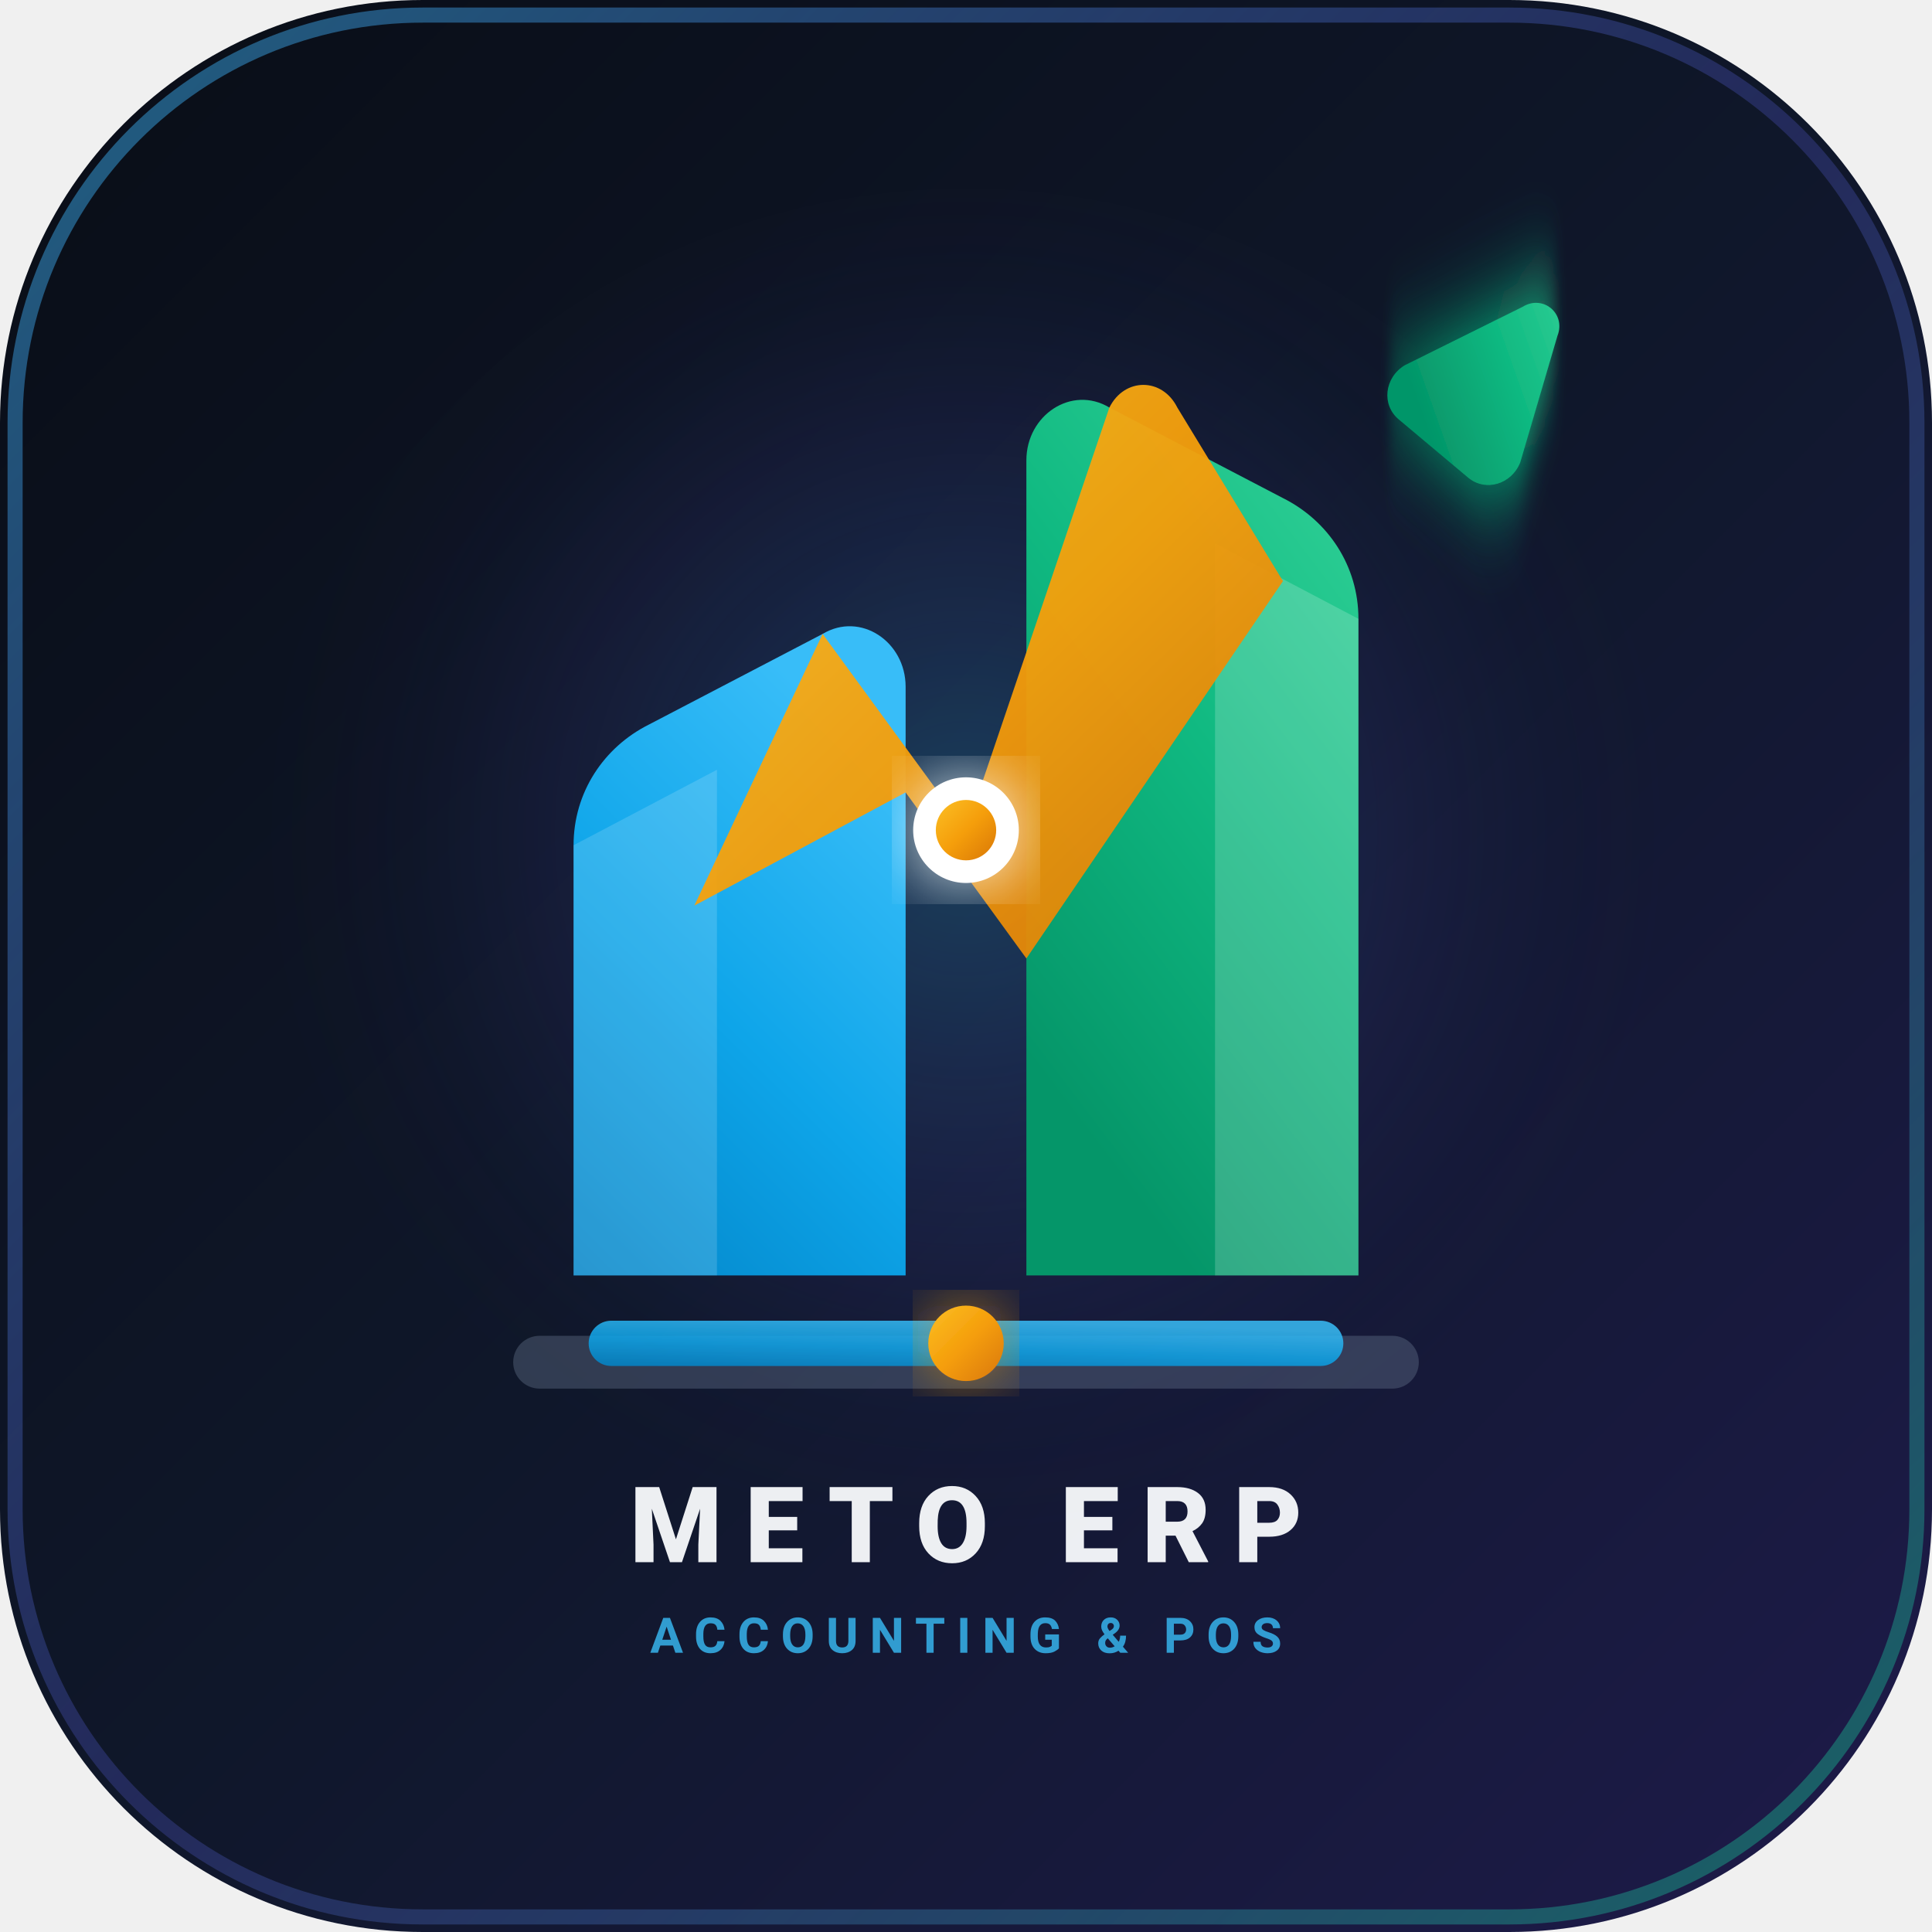
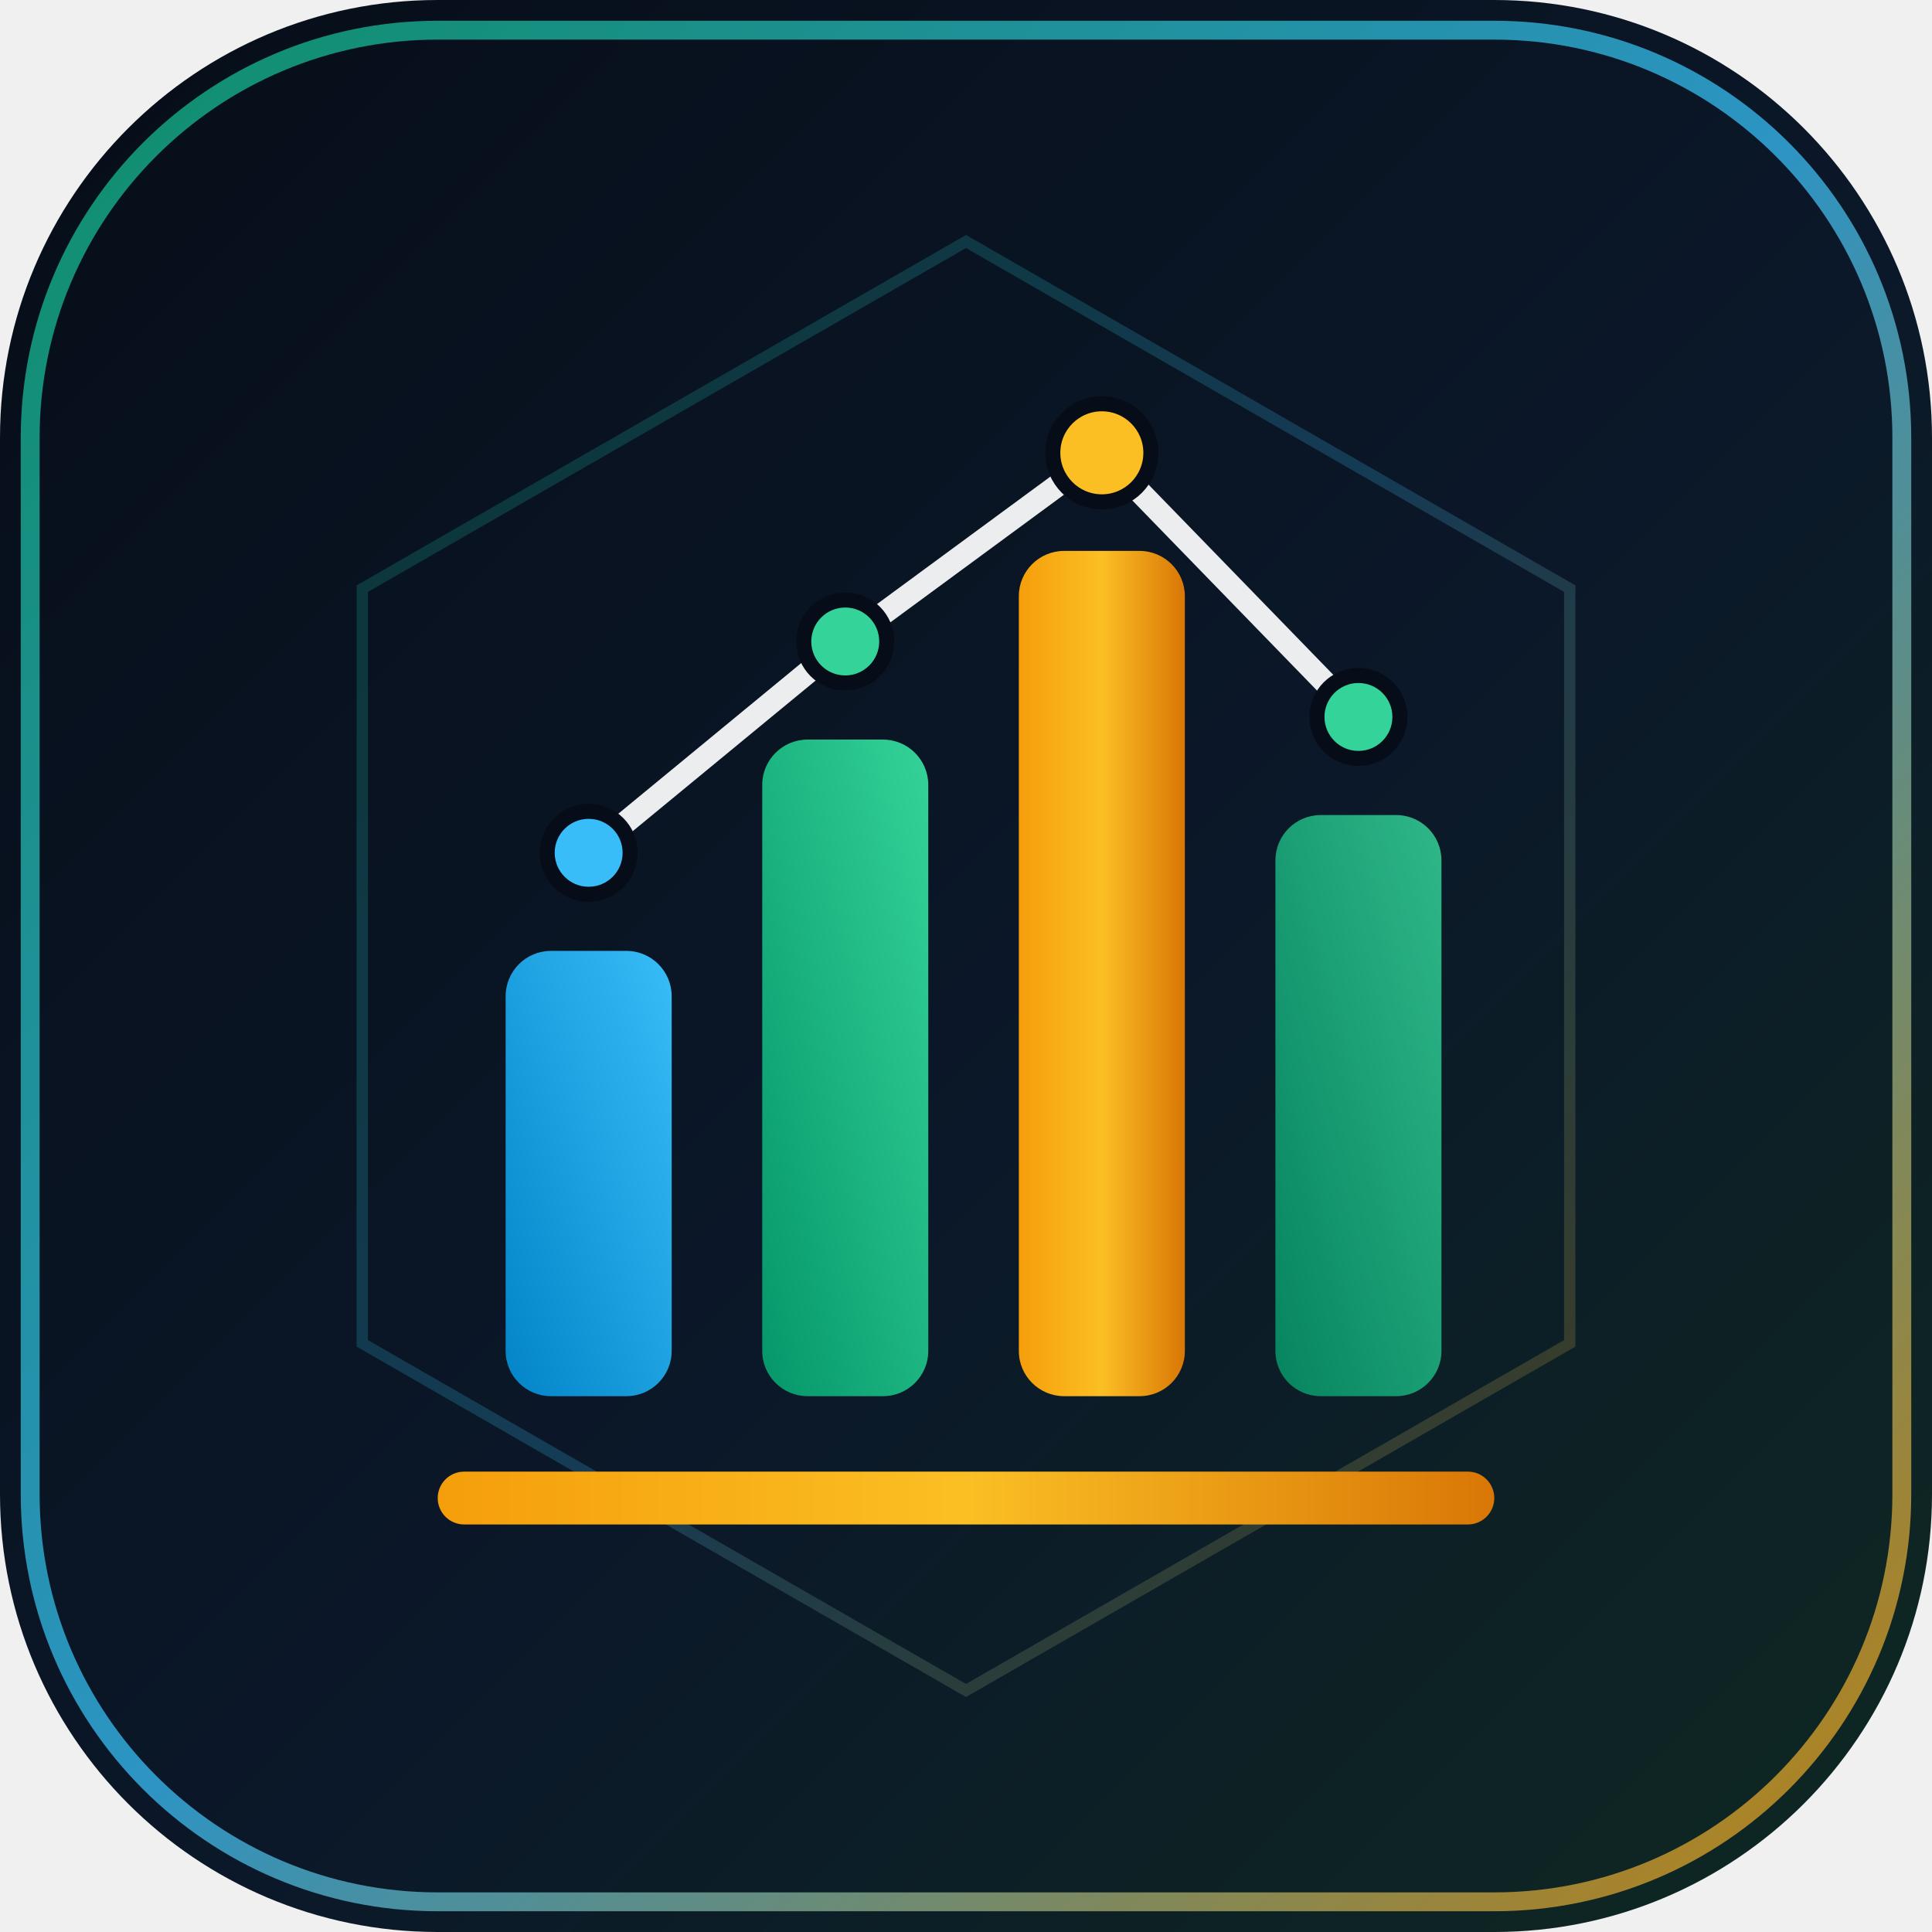
<svg xmlns="http://www.w3.org/2000/svg" viewBox="0 0 512 512" width="512" height="512">
  <defs>
    <linearGradient id="bgGrad" x1="0%" y1="0%" x2="100%" y2="100%">
-       <stop offset="0%" stop-color="#090d16" />
-       <stop offset="50%" stop-color="#0f172a" />
-       <stop offset="100%" stop-color="#1e1b4b" />
+       <stop offset="0%" stop-color="#060d18" />
+       <stop offset="55%" stop-color="#0b1829" />
+       <stop offset="100%" stop-color="#0f2922" />
    </linearGradient>
-     <linearGradient id="borderGrad" x1="0%" y1="0%" x2="100%" y2="100%">
-       <stop offset="0%" stop-color="#38bdf8" stop-opacity="0.8" />
-       <stop offset="50%" stop-color="#6366f1" stop-opacity="0.4" />
-       <stop offset="100%" stop-color="#10b981" stop-opacity="0.8" />
+     <linearGradient id="ringGrad" x1="0%" y1="0%" x2="100%" y2="100%">
+       <stop offset="0%" stop-color="#10b981" />
+       <stop offset="50%" stop-color="#38bdf8" />
+       <stop offset="100%" stop-color="#f59e0b" />
    </linearGradient>
-     <linearGradient id="cyanPillar" x1="0%" y1="100%" x2="50%" y2="0%">
+     <linearGradient id="goldBar" x1="0%" y1="0%" x2="100%" y2="0%">
+       <stop offset="0%" stop-color="#f59e0b" />
+       <stop offset="50%" stop-color="#fbbf24" />
+       <stop offset="100%" stop-color="#d97706" />
+     </linearGradient>
+     <linearGradient id="emeraldGrad" x1="0%" y1="100%" x2="100%" y2="0%">
+       <stop offset="0%" stop-color="#059669" />
+       <stop offset="100%" stop-color="#34d399" />
+     </linearGradient>
+     <linearGradient id="skyGrad" x1="0%" y1="100%" x2="100%" y2="0%">
      <stop offset="0%" stop-color="#0284c7" />
-       <stop offset="50%" stop-color="#0ea5e9" />
      <stop offset="100%" stop-color="#38bdf8" />
    </linearGradient>
-     <linearGradient id="emeraldPillar" x1="50%" y1="100%" x2="100%" y2="0%">
-       <stop offset="0%" stop-color="#059669" />
-       <stop offset="50%" stop-color="#10b981" />
-       <stop offset="100%" stop-color="#34d399" />
-     </linearGradient>
-     <linearGradient id="goldGrad" x1="0%" y1="0%" x2="100%" y2="100%">
-       <stop offset="0%" stop-color="#fbbf24" />
-       <stop offset="50%" stop-color="#f59e0b" />
-       <stop offset="100%" stop-color="#d97706" />
-     </linearGradient>
-     <filter id="glow" x="-20%" y="-20%" width="140%" height="140%">
-       <feGaussianBlur stdDeviation="10" result="blur" />
-       <feComposite in="SourceGraphic" in2="blur" operator="over" />
-     </filter>
-     <radialGradient id="centerGlow" cx="50%" cy="45%" r="50%">
-       <stop offset="0%" stop-color="#38bdf8" stop-opacity="0.25" />
-       <stop offset="60%" stop-color="#6366f1" stop-opacity="0.08" />
-       <stop offset="100%" stop-color="#0f172a" stop-opacity="0" />
-     </radialGradient>
  </defs>
-   <rect width="512" height="512" rx="112" fill="url(#bgGrad)" />
-   <rect width="504" height="504" x="4" y="4" rx="108" fill="none" stroke="url(#borderGrad)" stroke-width="4" stroke-opacity="0.6" />
-   <circle cx="256" cy="240" r="190" fill="url(#centerGlow)" />
-   <g transform="translate(0, -6)">
-     <rect x="136" y="360" width="240" height="14" rx="7" fill="#64748b" opacity="0.4" />
-     <rect x="156" y="356" width="200" height="12" rx="6" fill="url(#cyanPillar)" opacity="0.85" />
-     <circle cx="256" cy="362" r="10" fill="url(#goldGrad)" filter="url(#glow)" />
-     <path d="M152 344 L152 230 C152 216 160 204 172 198 L218 174 C228 168 240 176 240 188 L240 344 Z" fill="url(#cyanPillar)" />
-     <path d="M152 230 L190 210 L190 344 L152 344 Z" fill="#ffffff" opacity="0.15" />
-     <path d="M360 344 L360 170 C360 156 352 144 340 138 L294 114 C284 108 272 116 272 128 L272 344 Z" fill="url(#emeraldPillar)" />
-     <path d="M322 150 L360 170 L360 344 L322 344 Z" fill="#ffffff" opacity="0.18" />
-     <path d="M218 174 L256 226 L294 114 C298 106 308 106 312 114 L340 160 L272 260 L240 216 L184 246 Z" fill="url(#goldGrad)" opacity="0.95" />
-     <circle cx="256" cy="226" r="14" fill="#ffffff" filter="url(#glow)" />
-     <circle cx="256" cy="226" r="8" fill="url(#goldGrad)" />
-     <path d="M374 130 L406 130 C412 130 416 124 414 118 L400 86 C398 80 390 80 388 86 L374 118 C372 124 376 130 382 130 Z" fill="url(#emeraldPillar)" transform="rotate(40 394 108)" filter="url(#glow)" />
-     <text x="256" y="420" text-anchor="middle" font-family="'Segoe UI', Roboto, -apple-system, sans-serif" font-weight="900" font-size="28" fill="#f8fafc" letter-spacing="6" opacity="0.95">METO ERP</text>
-     <text x="256" y="444" text-anchor="middle" font-family="'Segoe UI', Roboto, -apple-system, sans-serif" font-weight="600" font-size="13" fill="#38bdf8" letter-spacing="3" opacity="0.8">ACCOUNTING &amp; POS</text>
-   </g>
+   <rect width="512" height="512" rx="116" fill="url(#bgGrad)" />
+   <rect x="8" y="8" width="496" height="496" rx="108" fill="none" stroke="url(#ringGrad)" stroke-width="5" stroke-opacity="0.75" />
+   <polygon points="256,64 416,156 416,356 256,448 96,356 96,156" fill="none" stroke="url(#ringGrad)" stroke-width="3" stroke-opacity="0.22" />
+   <rect x="134" y="252" width="44" height="118" rx="12" fill="url(#skyGrad)" />
+   <rect x="202" y="196" width="44" height="174" rx="12" fill="url(#emeraldGrad)" />
+   <rect x="270" y="146" width="44" height="224" rx="12" fill="url(#goldBar)" />
+   <rect x="338" y="216" width="44" height="154" rx="12" fill="url(#emeraldGrad)" opacity="0.85" />
+   <path d="M 156 226 L 224 170 L 292 120 L 360 190" fill="none" stroke="#ffffff" stroke-width="6" stroke-linecap="round" stroke-linejoin="round" opacity="0.92" />
+   <circle cx="156" cy="226" r="11" fill="#38bdf8" stroke="#060d18" stroke-width="4" />
+   <circle cx="224" cy="170" r="11" fill="#34d399" stroke="#060d18" stroke-width="4" />
+   <circle cx="292" cy="120" r="13" fill="#fbbf24" stroke="#060d18" stroke-width="4" />
+   <circle cx="360" cy="190" r="11" fill="#34d399" stroke="#060d18" stroke-width="4" />
+   <rect x="116" y="390" width="280" height="14" rx="7" fill="url(#goldBar)" />
</svg>
